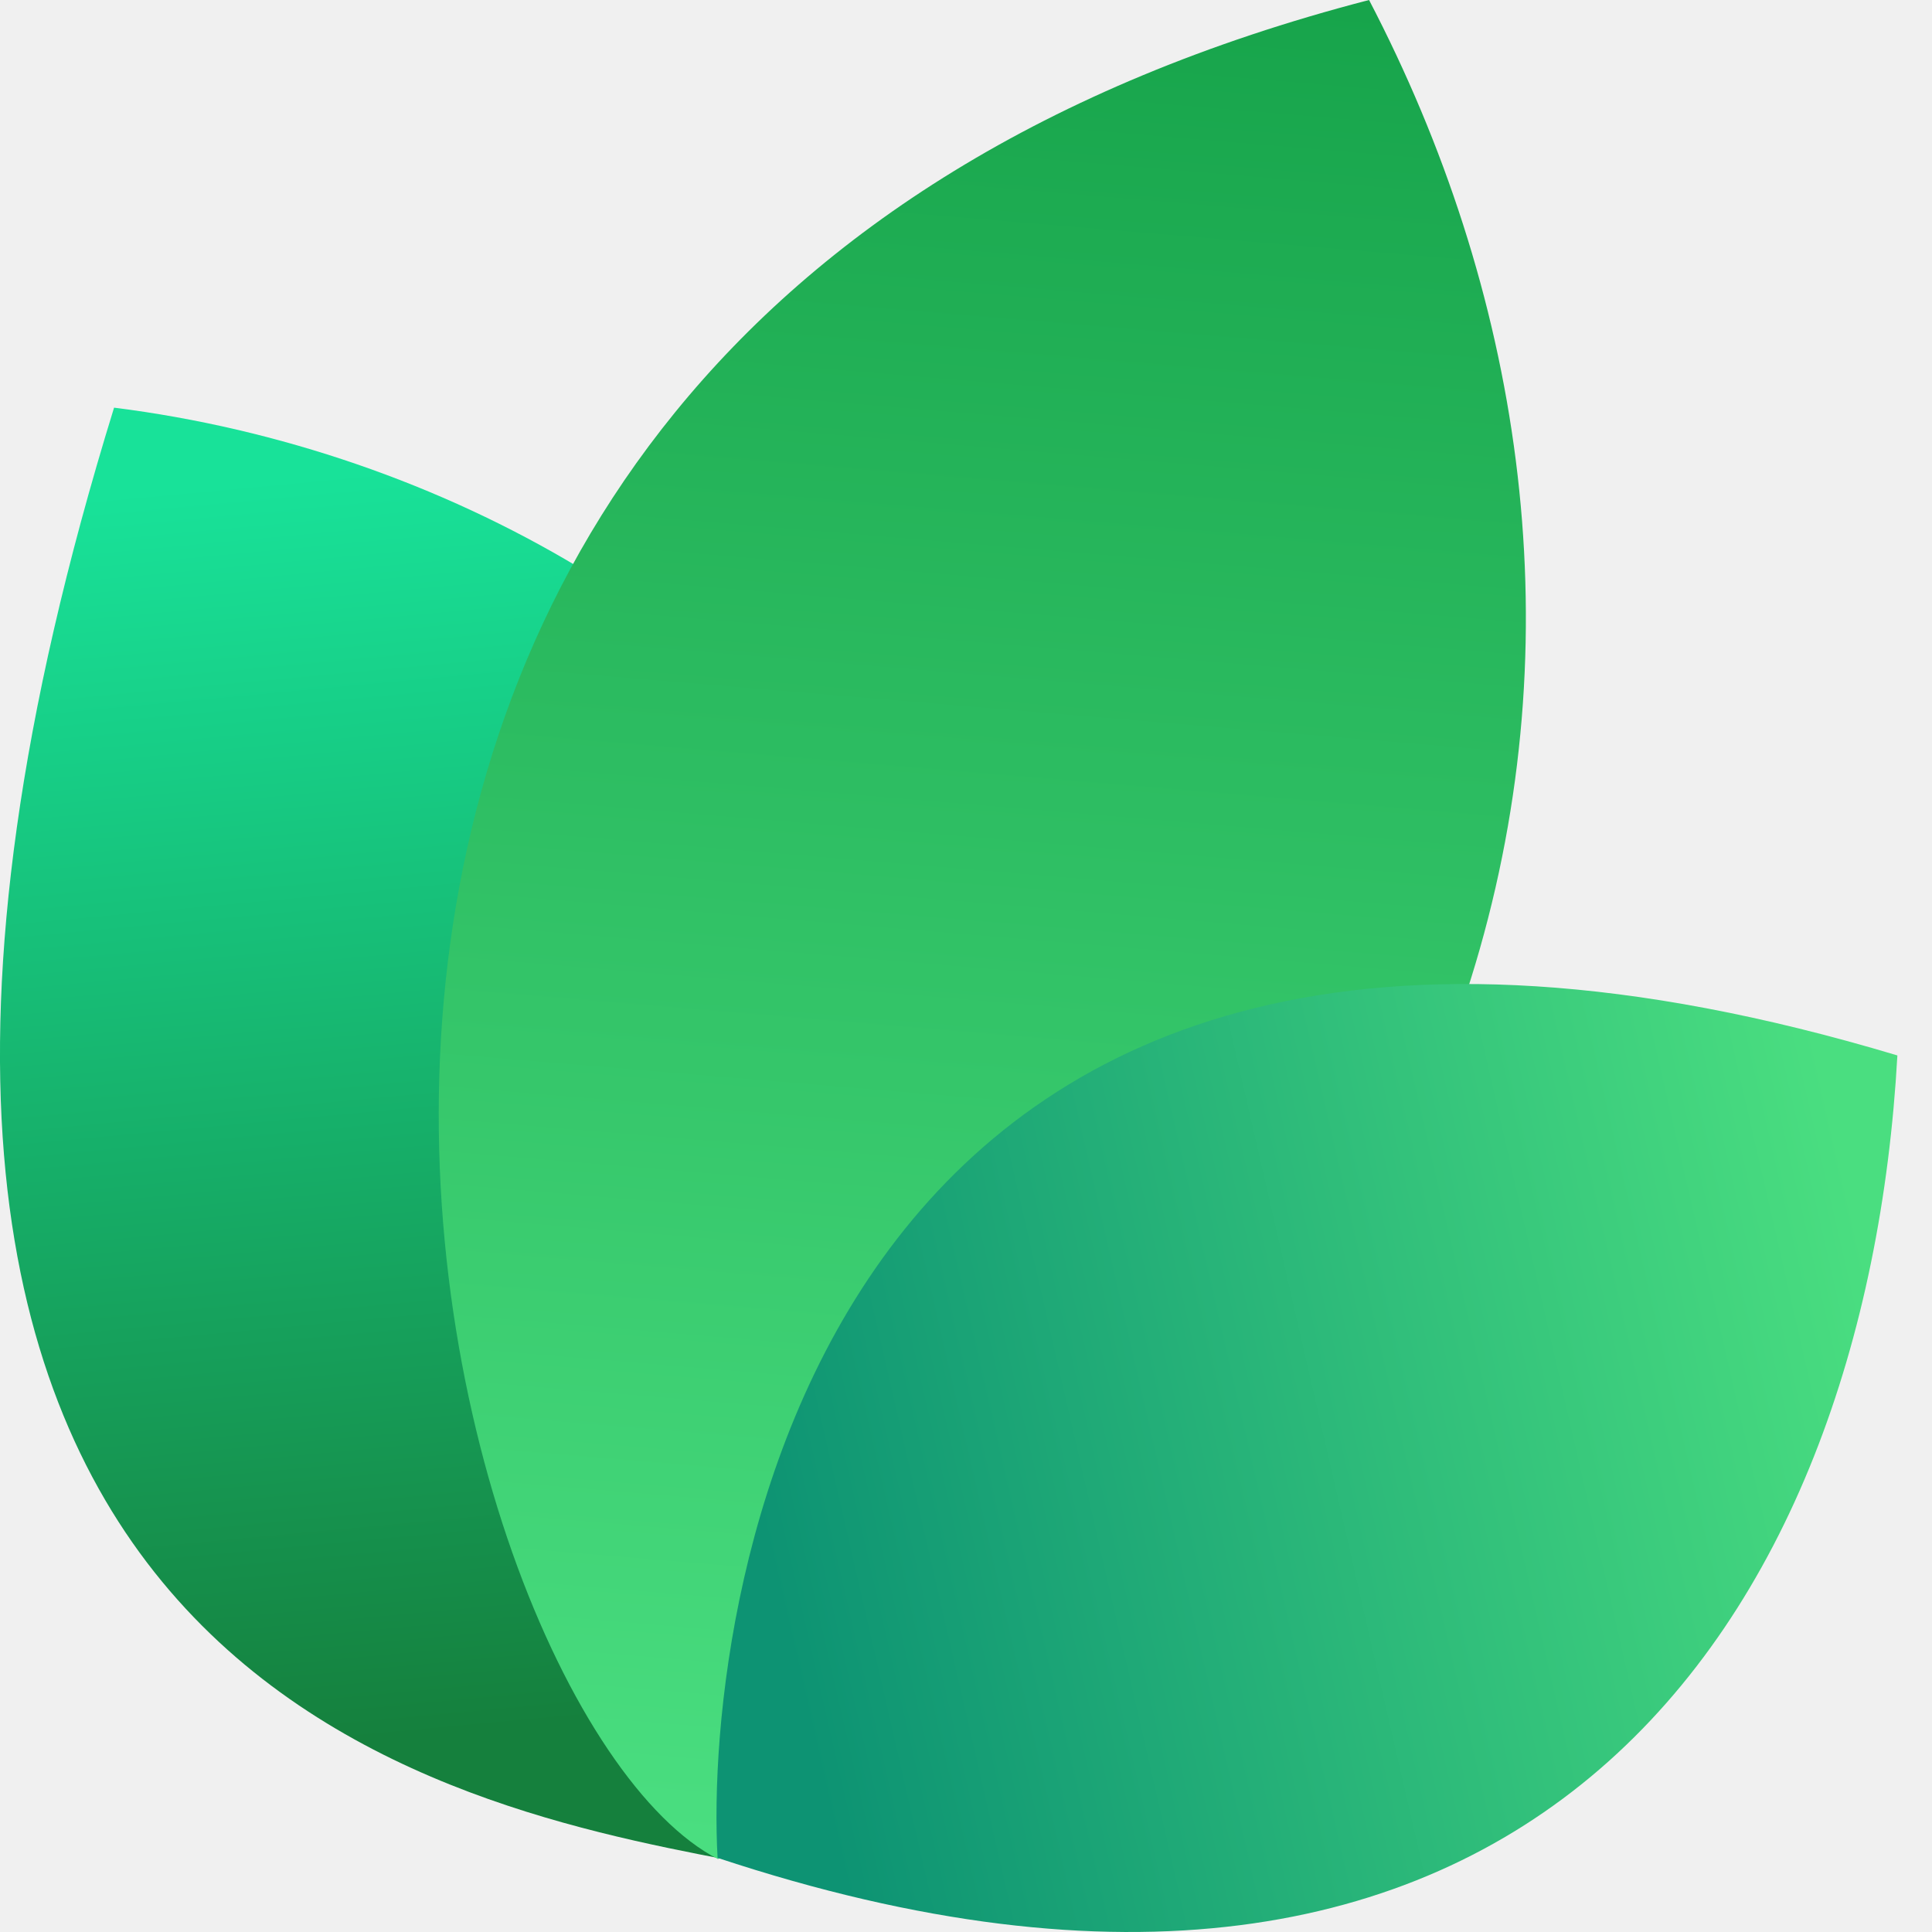
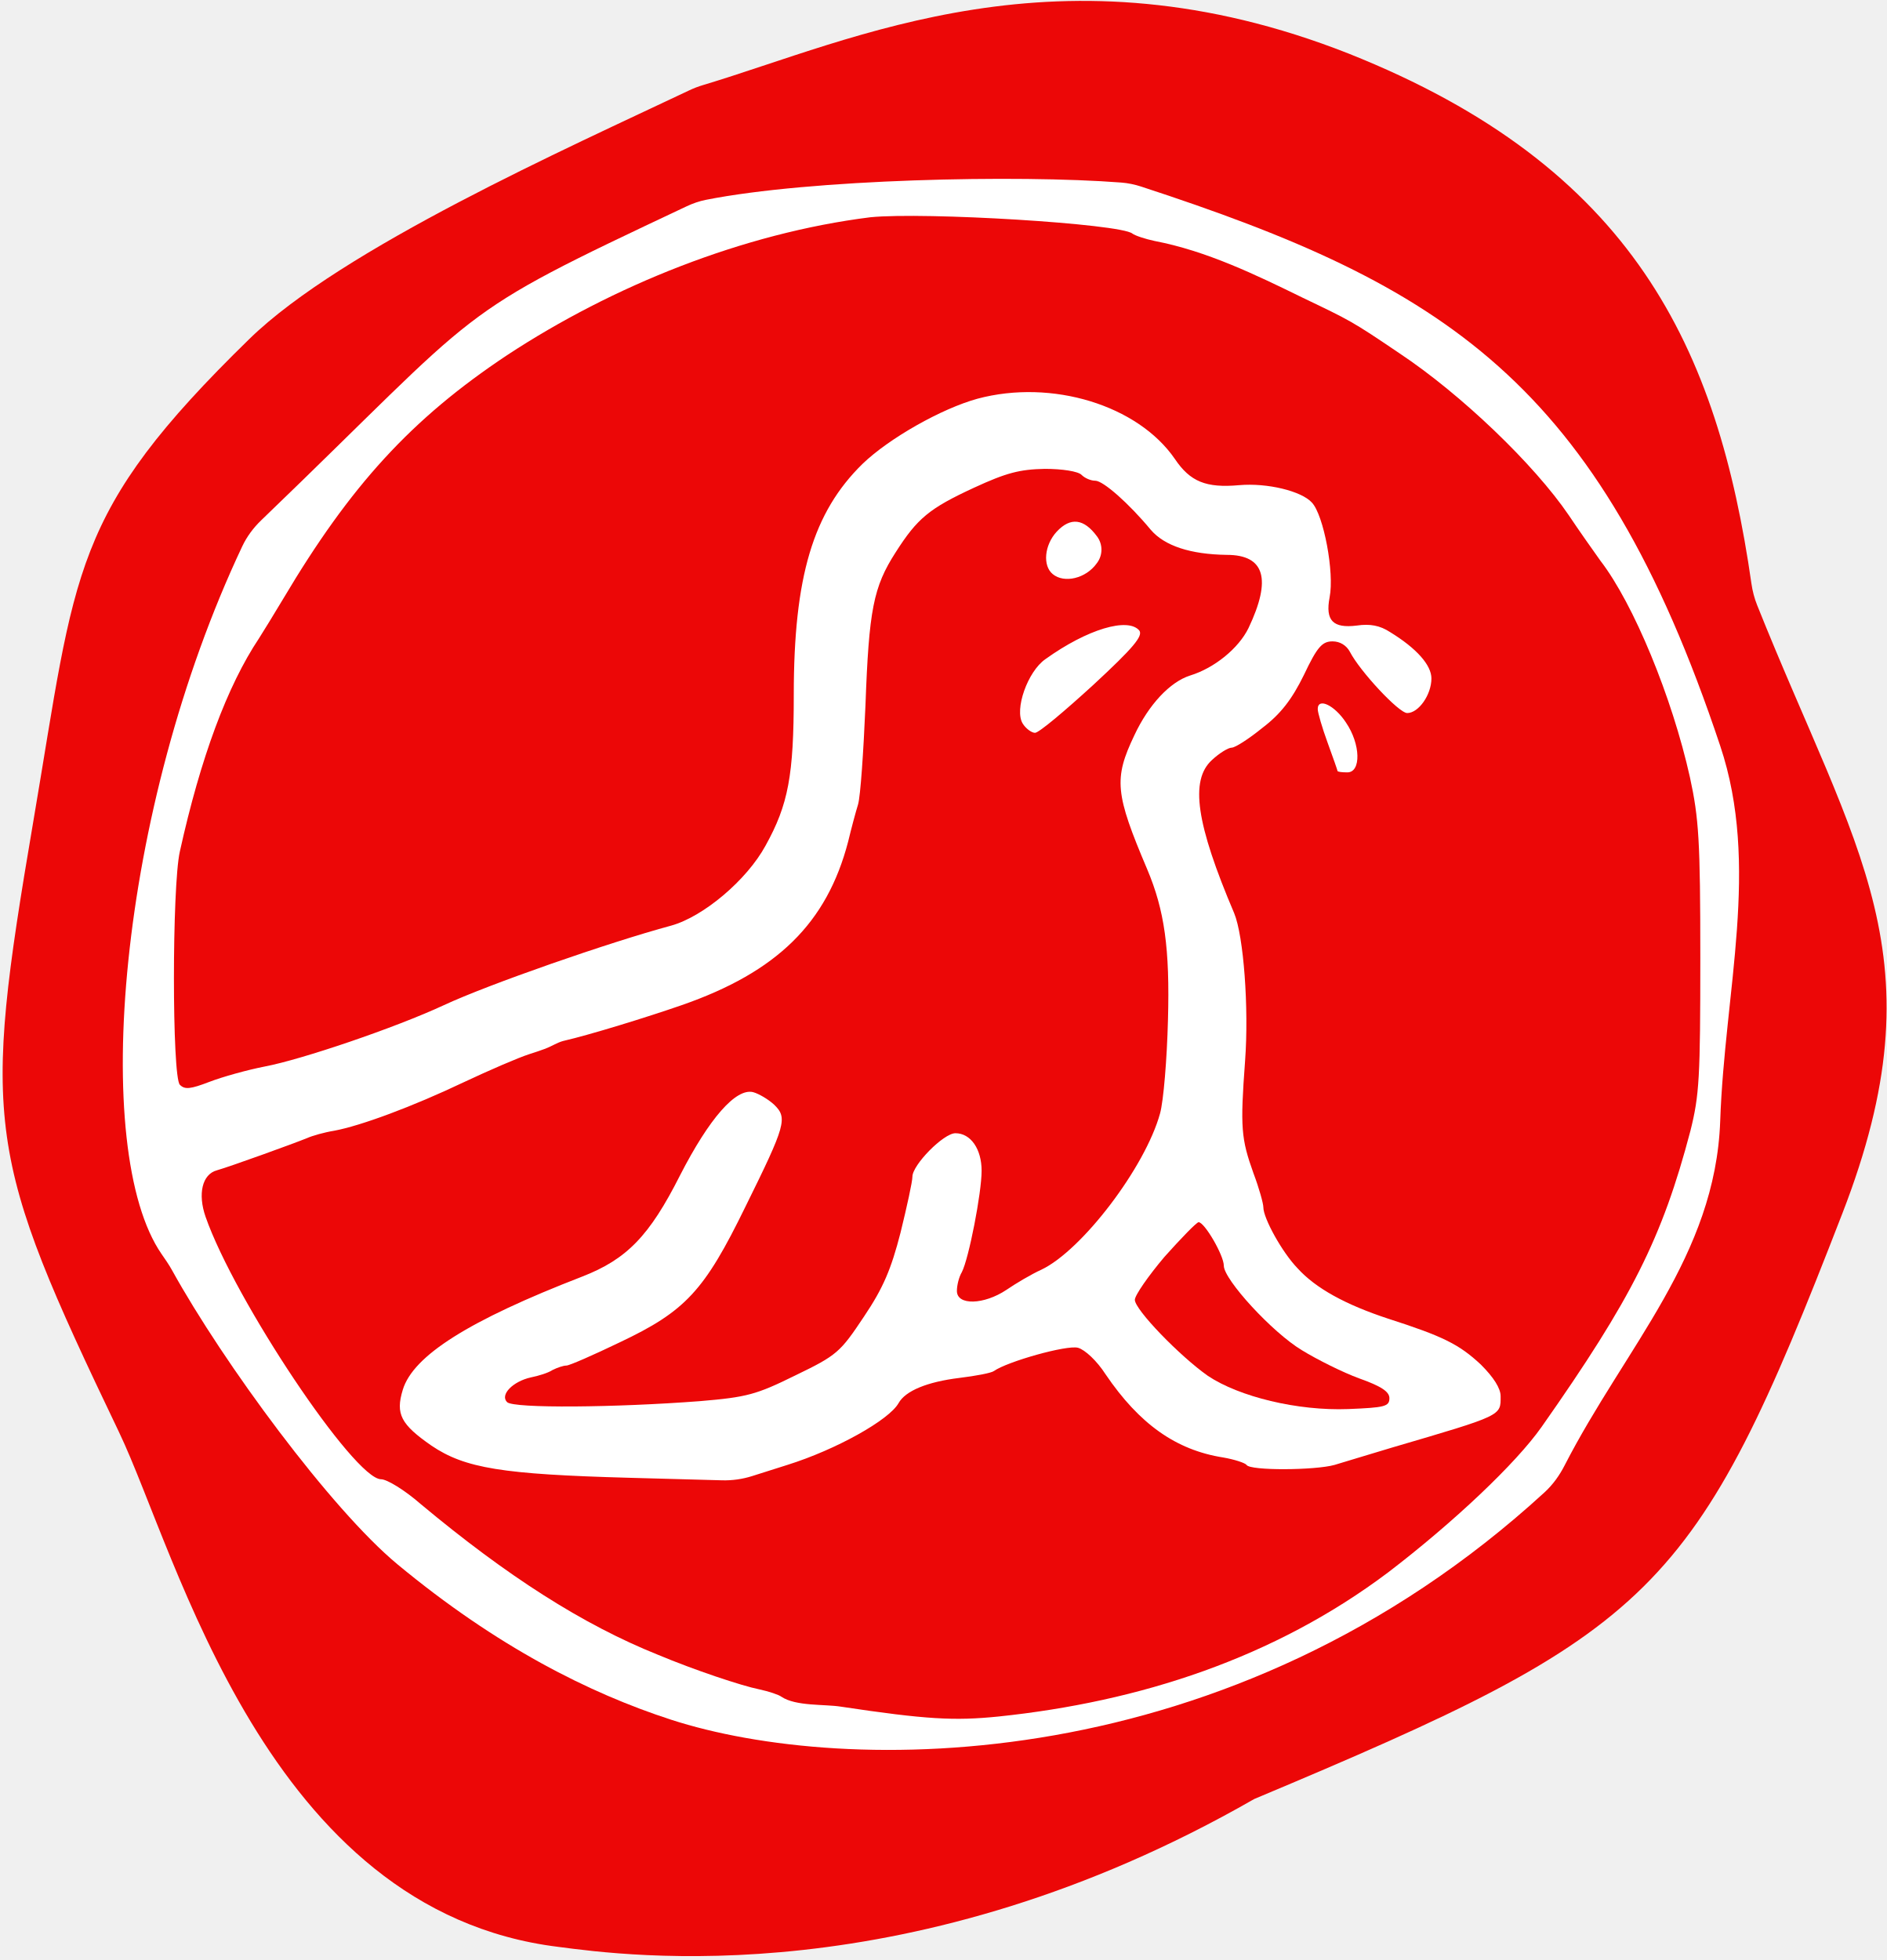
- <svg xmlns="http://www.w3.org/2000/svg" width="24" height="24" viewBox="0 0 24 24" fill="none">
-   <path d="M9.061 23.108C5.268 22.377 -3.391 20.627 1.417 5.064C9.634 6.099 16.973 14.064 9.061 23.108Z" fill="url(#paint0_linear_17557_2021)" />
-   <path d="M8.919 23.094C5.276 21.222 0.784 4.209 17.007 0C20.757 7.193 19.621 16.545 8.919 23.094Z" fill="url(#paint1_linear_17557_2021)" />
-   <path d="M8.914 23.079C8.735 19.882 10.159 9.085 23.57 13.111C23.181 20.123 18.984 26.418 8.914 23.079Z" fill="url(#paint2_linear_17557_2021)" />
-   <defs>
-     <linearGradient id="paint0_linear_17557_2021" x1="3.776" y1="5.916" x2="5.232" y2="21.559" gradientUnits="userSpaceOnUse">
-       <stop stop-color="#18E299" />
-       <stop offset="1" stop-color="#15803D" />
-     </linearGradient>
-     <linearGradient id="paint1_linear_17557_2021" x1="12.171" y1="-0.718" x2="10.19" y2="22.983" gradientUnits="userSpaceOnUse">
-       <stop stop-color="#16A34A" />
-       <stop offset="1" stop-color="#4ADE80" />
-     </linearGradient>
-     <linearGradient id="paint2_linear_17557_2021" x1="23.133" y1="15.353" x2="9.338" y2="18.52" gradientUnits="userSpaceOnUse">
-       <stop stop-color="#4ADE80" />
-       <stop offset="1" stop-color="#0D9373" />
-     </linearGradient>
-   </defs>
+ <svg xmlns="http://www.w3.org/2000/svg" width="413" height="429" viewBox="0 0 413 429" fill="none">
+   <circle cx="204.5" cy="210.5" r="186.5" fill="white" />
+   <path d="M190.519 47.551C162.641 51.035 134.049 62.587 110.995 77.737C90.005 91.695 76.697 106.301 61.982 131.078C60.035 134.324 57.654 138.219 56.681 139.734C49.756 150.12 43.913 165.809 39.369 186.366C37.638 193.94 37.638 235.703 39.369 237.434C40.451 238.516 41.641 238.408 45.861 236.785C48.674 235.703 54.084 234.189 57.979 233.431C65.985 231.916 86.434 224.992 97.146 220.015C106.883 215.471 133.283 206.274 146.916 202.595C153.949 200.648 163.47 192.641 167.581 185.068C172.558 176.087 173.748 169.704 173.748 152.068C173.748 126.209 177.968 112.144 188.788 101.54C194.63 95.914 206.099 89.422 213.997 87.259C230.227 82.931 249.053 88.665 257.167 100.459C260.521 105.436 263.984 106.842 271.233 106.193C277.4 105.652 284.865 107.491 287.138 109.98C289.734 112.685 292.115 125.344 291.033 130.753C290.059 135.839 291.79 137.57 296.983 136.921C299.905 136.488 302.069 136.921 304.233 138.327C310.075 141.898 313.321 145.576 313.321 148.497C313.321 152.068 310.508 156.071 308.019 156.071C306.18 156.071 297.633 146.875 295.469 142.655C294.711 141.248 293.305 140.383 291.682 140.383C289.41 140.383 288.328 141.573 285.406 147.74C282.81 153.042 280.321 156.288 276.318 159.317C273.397 161.697 270.367 163.645 269.61 163.645C268.852 163.645 266.905 164.835 265.282 166.35C260.413 170.786 261.82 180.307 270.151 199.89C272.207 204.867 273.397 220.556 272.531 232.241C271.449 246.847 271.666 249.228 274.37 256.801C275.561 259.939 276.534 263.401 276.534 264.267C276.534 266.647 280.646 274.113 284 277.575C288.003 282.011 294.603 285.582 303.8 288.611C315.918 292.506 319.38 294.237 324.141 298.673C326.954 301.486 328.468 303.867 328.468 305.598C328.468 309.926 329.009 309.709 304.665 316.85C299.58 318.365 293.954 320.096 292.115 320.637C287.895 321.827 273.613 321.935 272.856 320.637C272.531 320.204 270.259 319.447 267.771 319.014C257.384 317.391 249.377 311.657 242.02 300.837C240.072 297.808 237.476 295.427 235.961 294.995C233.472 294.345 220.489 298.024 217.568 300.08C217.027 300.513 213.564 301.162 209.994 301.595C202.961 302.46 198.201 304.408 196.686 307.113C194.63 310.791 183.053 317.283 172.342 320.637L164.629 323.081C162.501 323.755 160.275 324.068 158.043 324.007L137.611 323.45C110.021 322.693 101.798 321.394 94.441 316.417C87.733 311.765 86.543 309.493 88.165 304.191C90.438 296.726 102.556 289.044 127.441 279.414C137.178 275.628 142.155 270.542 148.863 257.234C155.247 244.792 161.089 238.084 164.876 239.057C166.066 239.382 168.122 240.572 169.421 241.762C172.45 244.684 172.017 246.198 163.145 264.159C154.165 282.552 150.053 286.988 135.663 293.804C129.821 296.618 124.627 298.89 123.978 298.89C123.329 298.89 122.031 299.322 120.949 299.863C119.975 300.513 117.811 301.162 116.188 301.486C112.293 302.352 109.372 305.273 110.995 306.896C112.401 308.303 134.798 308.086 153.191 306.68C163.47 305.814 165.525 305.273 174.073 301.054C183.27 296.618 183.919 295.968 189.112 288.178C193.332 281.903 195.063 277.791 197.119 269.785C198.525 264.051 199.715 258.641 199.715 257.559C199.715 254.962 206.532 248.038 209.128 248.038C212.482 248.038 214.863 251.5 214.863 256.26C214.863 261.129 212.05 275.519 210.535 278.441C209.886 279.523 209.453 281.362 209.453 282.552C209.453 285.798 215.404 285.582 220.273 282.336C222.328 280.929 225.791 278.873 227.954 277.9C236.827 273.68 250.676 255.503 253.921 243.71C254.679 241.005 255.436 231.808 255.653 223.261C256.085 207.572 254.895 199.241 251.108 190.261C244.076 173.707 243.751 170.461 248.295 160.94C251.433 154.232 256.085 149.255 260.521 147.848C265.823 146.225 271.125 141.898 273.288 137.462C278.374 126.75 276.859 121.449 268.528 121.449C260.63 121.34 254.895 119.501 251.866 115.931C247.105 110.196 241.479 105.219 239.748 105.219C238.774 105.219 237.476 104.678 236.718 103.921C235.961 103.163 232.499 102.622 228.712 102.622C223.194 102.731 220.273 103.488 213.24 106.734C203.394 111.278 200.797 113.442 196.037 120.908C191.168 128.481 190.194 133.458 189.437 154.448C189.004 164.51 188.355 174.248 187.814 176.087C187.273 177.819 186.299 181.497 185.65 184.202C180.997 202.054 170.07 212.766 149.188 220.015C141.398 222.72 129.064 226.507 123.437 227.805C123.373 227.818 123.303 227.835 123.227 227.857C121.872 228.24 120.669 229.051 119.349 229.543C118.346 229.917 117.09 230.336 115.864 230.726C113.483 231.484 106.992 234.297 101.474 236.893C90.329 242.195 78.969 246.415 73.126 247.497C71.071 247.821 68.366 248.579 67.175 249.12C64.254 250.31 50.513 255.287 47.484 256.152C44.238 257.018 43.264 261.346 44.995 266.323C51.379 284.608 77.562 323.775 83.405 323.775C84.703 323.775 88.598 326.155 92.061 329.184C110.995 344.981 127.549 355.584 143.995 362.184C152.001 365.538 162.388 369.001 166.175 369.758C168.23 370.191 170.503 370.948 171.043 371.381C174.215 373.495 180.484 372.981 184.027 373.545C202.745 376.358 208.912 376.682 218.541 375.709C249.386 372.492 278.882 362.962 303.908 344.115C318.19 333.188 331.822 320.312 337.449 312.306C357.14 284.283 363.848 270.975 370.016 247.497C371.963 239.707 372.179 235.92 372.179 209.628C372.179 183.986 371.855 179.117 369.907 170.137C366.012 152.609 357.573 132.16 350.324 122.747C348.701 120.475 345.563 116.039 343.399 112.793C335.826 101.649 319.813 86.285 306.288 77.305C295.901 70.272 295.577 70.164 285.19 65.187C274.84 60.122 264.101 54.921 252.731 52.744C250.676 52.311 248.403 51.554 247.863 51.121C245.158 48.957 202.42 46.361 190.519 47.551ZM240.072 117.337L240.124 117.406C241.435 119.154 241.414 121.563 240.072 123.288C237.692 126.642 232.931 127.724 230.443 125.668C228.171 123.829 228.604 119.285 231.309 116.363C234.338 113.117 237.259 113.55 240.072 117.337ZM249.377 138.002C250.243 139.193 248.079 141.789 239.315 149.904C233.04 155.638 227.413 160.399 226.548 160.399C225.791 160.399 224.492 159.425 223.843 158.343C222.004 155.314 224.925 146.983 228.82 144.278C238.017 137.678 246.889 135.081 249.377 138.002ZM294.603 158.127C297.849 162.888 297.957 169.055 294.928 169.055C293.738 169.055 292.764 168.946 292.764 168.73C292.764 168.622 291.79 165.809 290.6 162.563C289.41 159.317 288.436 155.963 288.436 155.206C288.436 152.609 292.115 154.34 294.603 158.127Z" fill="#EC0707" />
+   <path d="M254.895 275.087C251.325 279.306 248.404 283.526 248.404 284.5C248.404 286.664 258.249 296.834 264.416 301.162C271.233 305.706 284 308.844 295.144 308.411C303.042 308.087 304.124 307.87 304.124 306.031C304.124 304.624 302.393 303.434 297.524 301.703C293.954 300.405 288.328 297.592 284.974 295.536C278.482 291.641 267.879 280.064 267.879 277.034C267.879 274.762 263.659 267.513 262.361 267.513C261.928 267.513 258.574 270.975 254.895 275.087Z" fill="#EC0707" />
+   <path d="M153.87 18.627C152.841 18.935 151.861 19.306 150.89 19.767C124.286 32.386 74.805 54.435 54.567 74.207C15.422 112.416 16.705 124.454 7.315 179.644C-4.035 246.351 -3.068 252.639 26.053 313.467C38.866 340.232 58.138 418.257 122.211 426.127C137.089 428.068 199.585 436.747 274.538 393.761C362.523 356.861 370.822 349.431 403.261 265.615C425.033 209.502 406.306 186.711 384.609 132.438C384.013 130.946 383.6 129.357 383.372 127.767C375.975 76.22 357.654 36.577 295.207 11.732C231.854 -13.252 187.118 8.658 153.87 18.627ZM245.431 39.957C246.909 40.07 248.384 40.379 249.792 40.839C315.999 62.481 349.866 83.32 376.531 163.248C385.312 189.448 377.507 216.861 376.531 245.365C375.478 274.936 355.783 294.794 342.448 320.795C341.336 322.963 339.89 324.979 338.094 326.626C269.165 389.81 184.684 388.67 146.878 376.4C128.961 370.585 108.773 360.425 87.031 342.419C72.47 330.36 48.922 298.395 37.651 278.011C36.972 276.783 36.171 275.646 35.373 274.492C19.761 251.895 25.689 177.442 53.035 119.562C54.034 117.448 55.476 115.512 57.161 113.892C107.151 65.812 97.8 69.897 150.283 45.164C151.614 44.536 153.054 44.029 154.497 43.743C177.392 39.197 222.7 38.207 245.431 39.957Z" fill="#EC0707" />
</svg>
